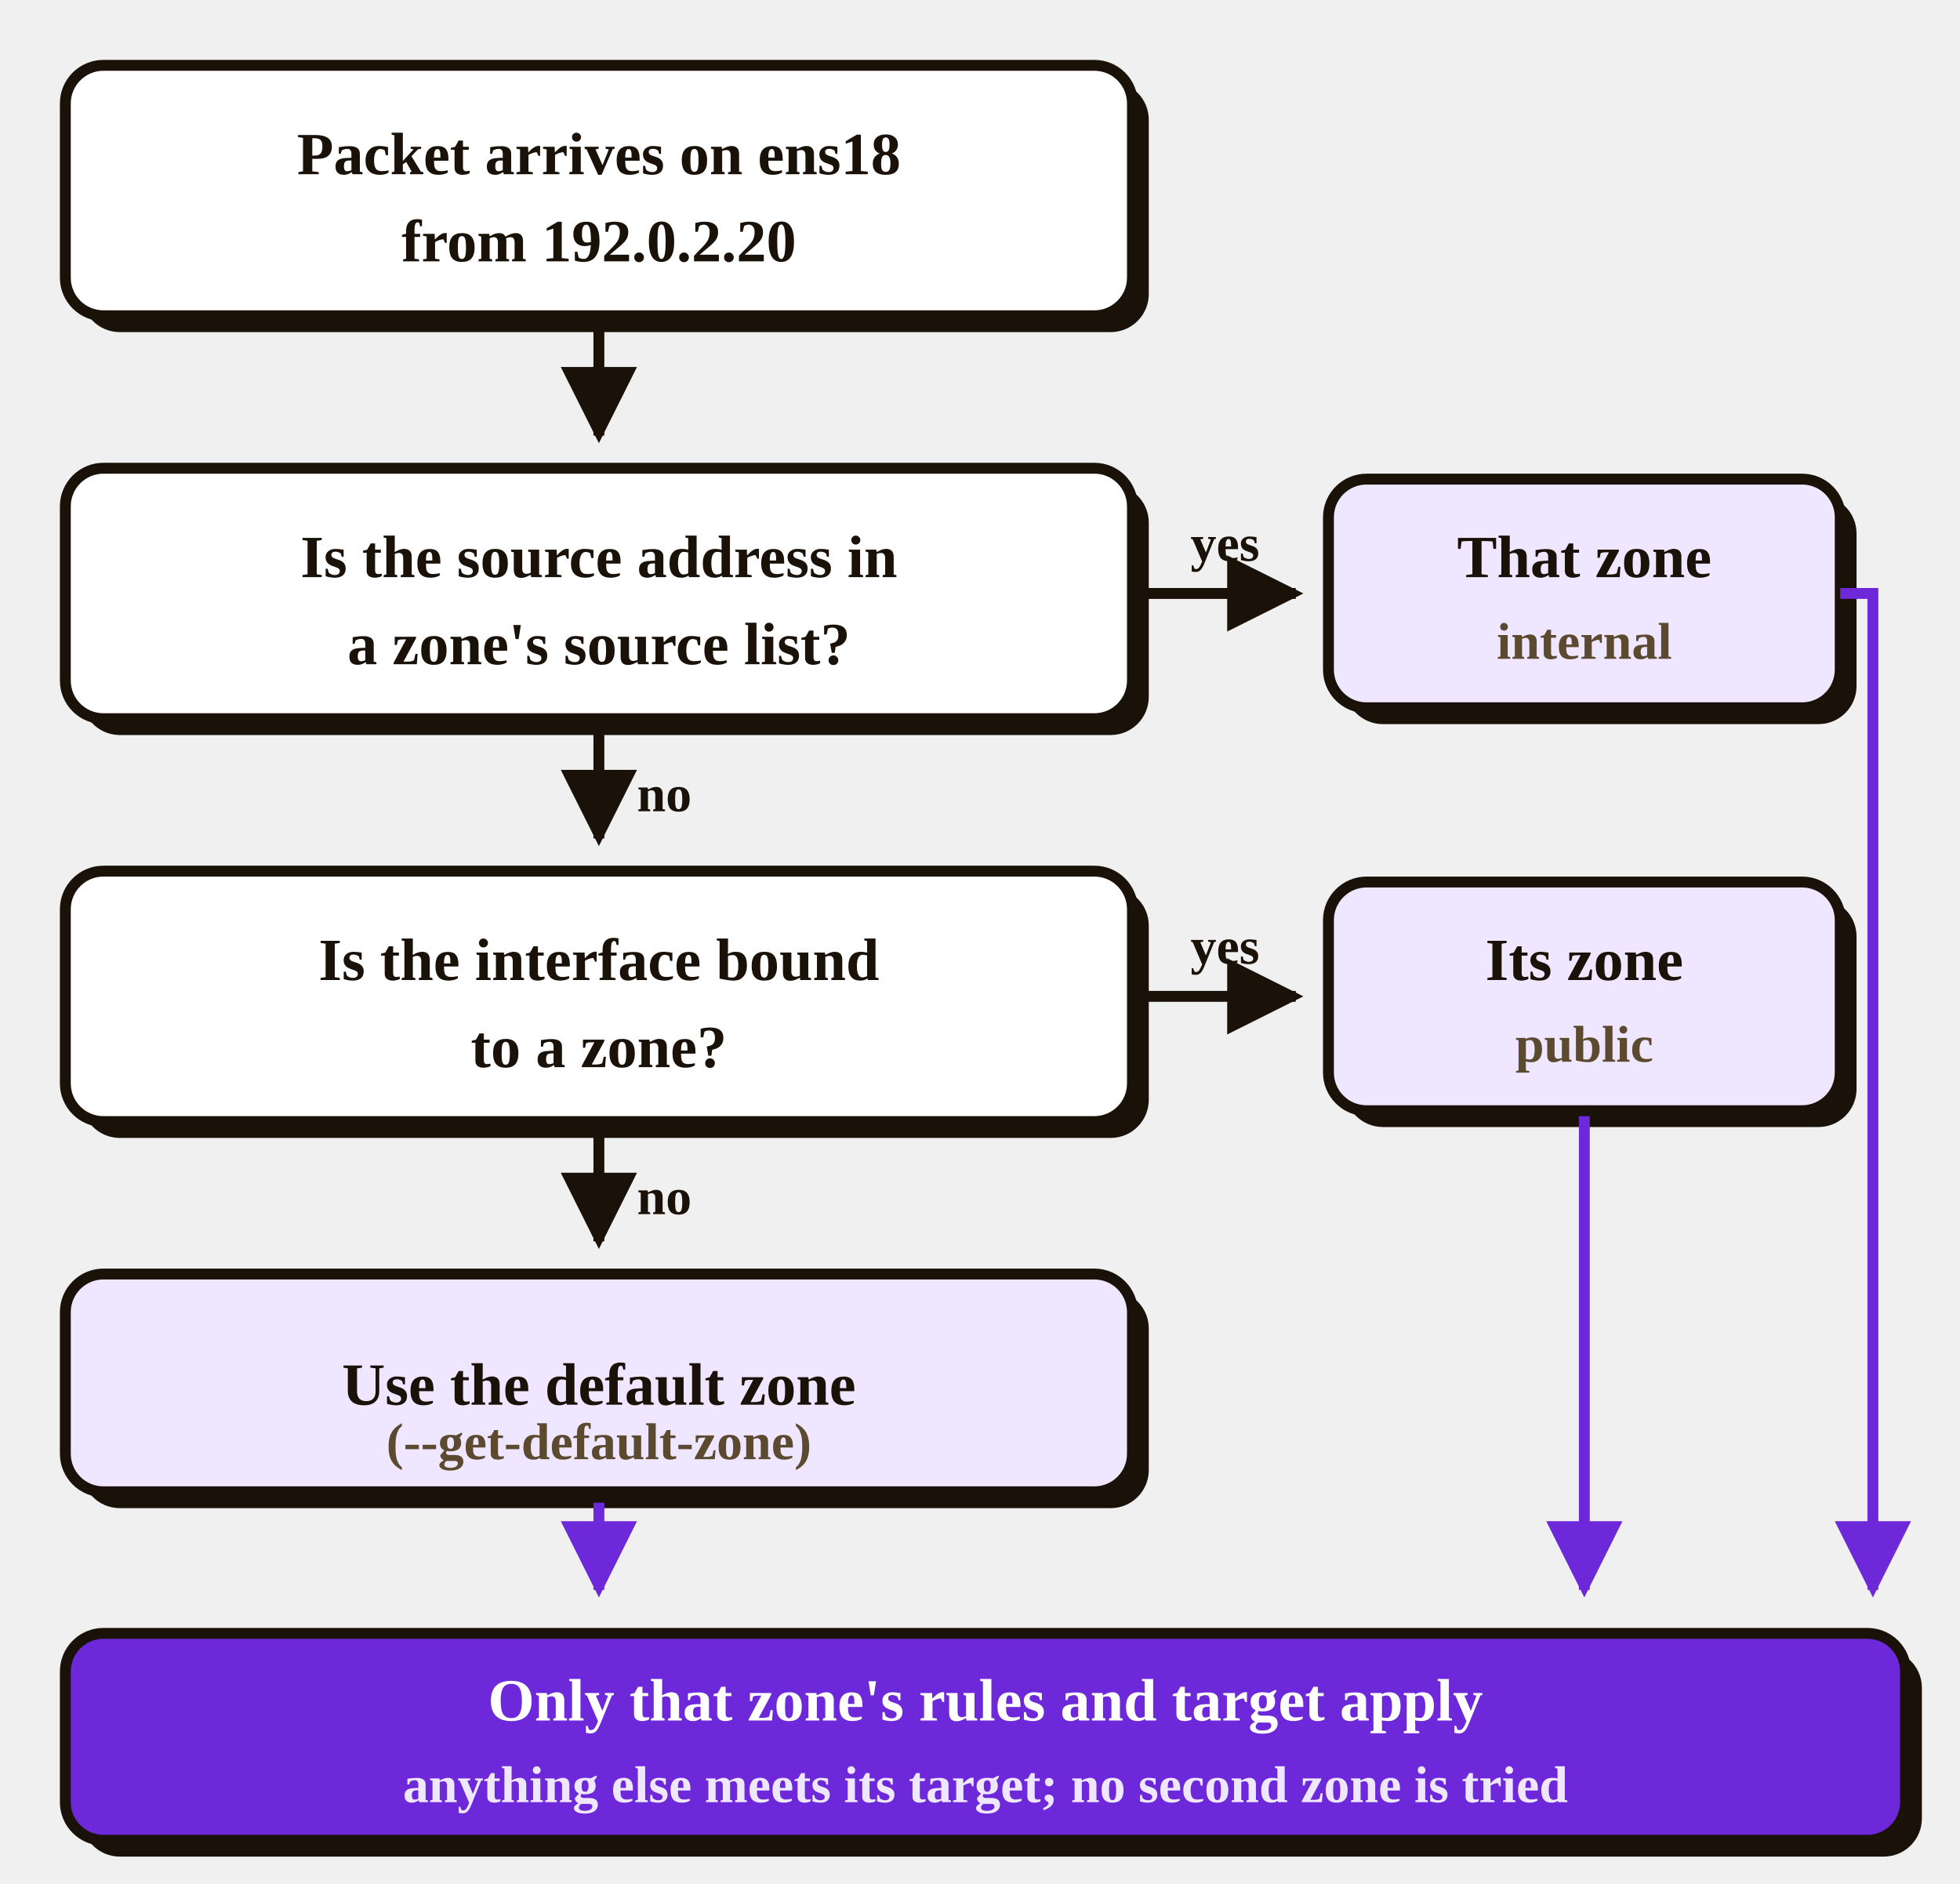
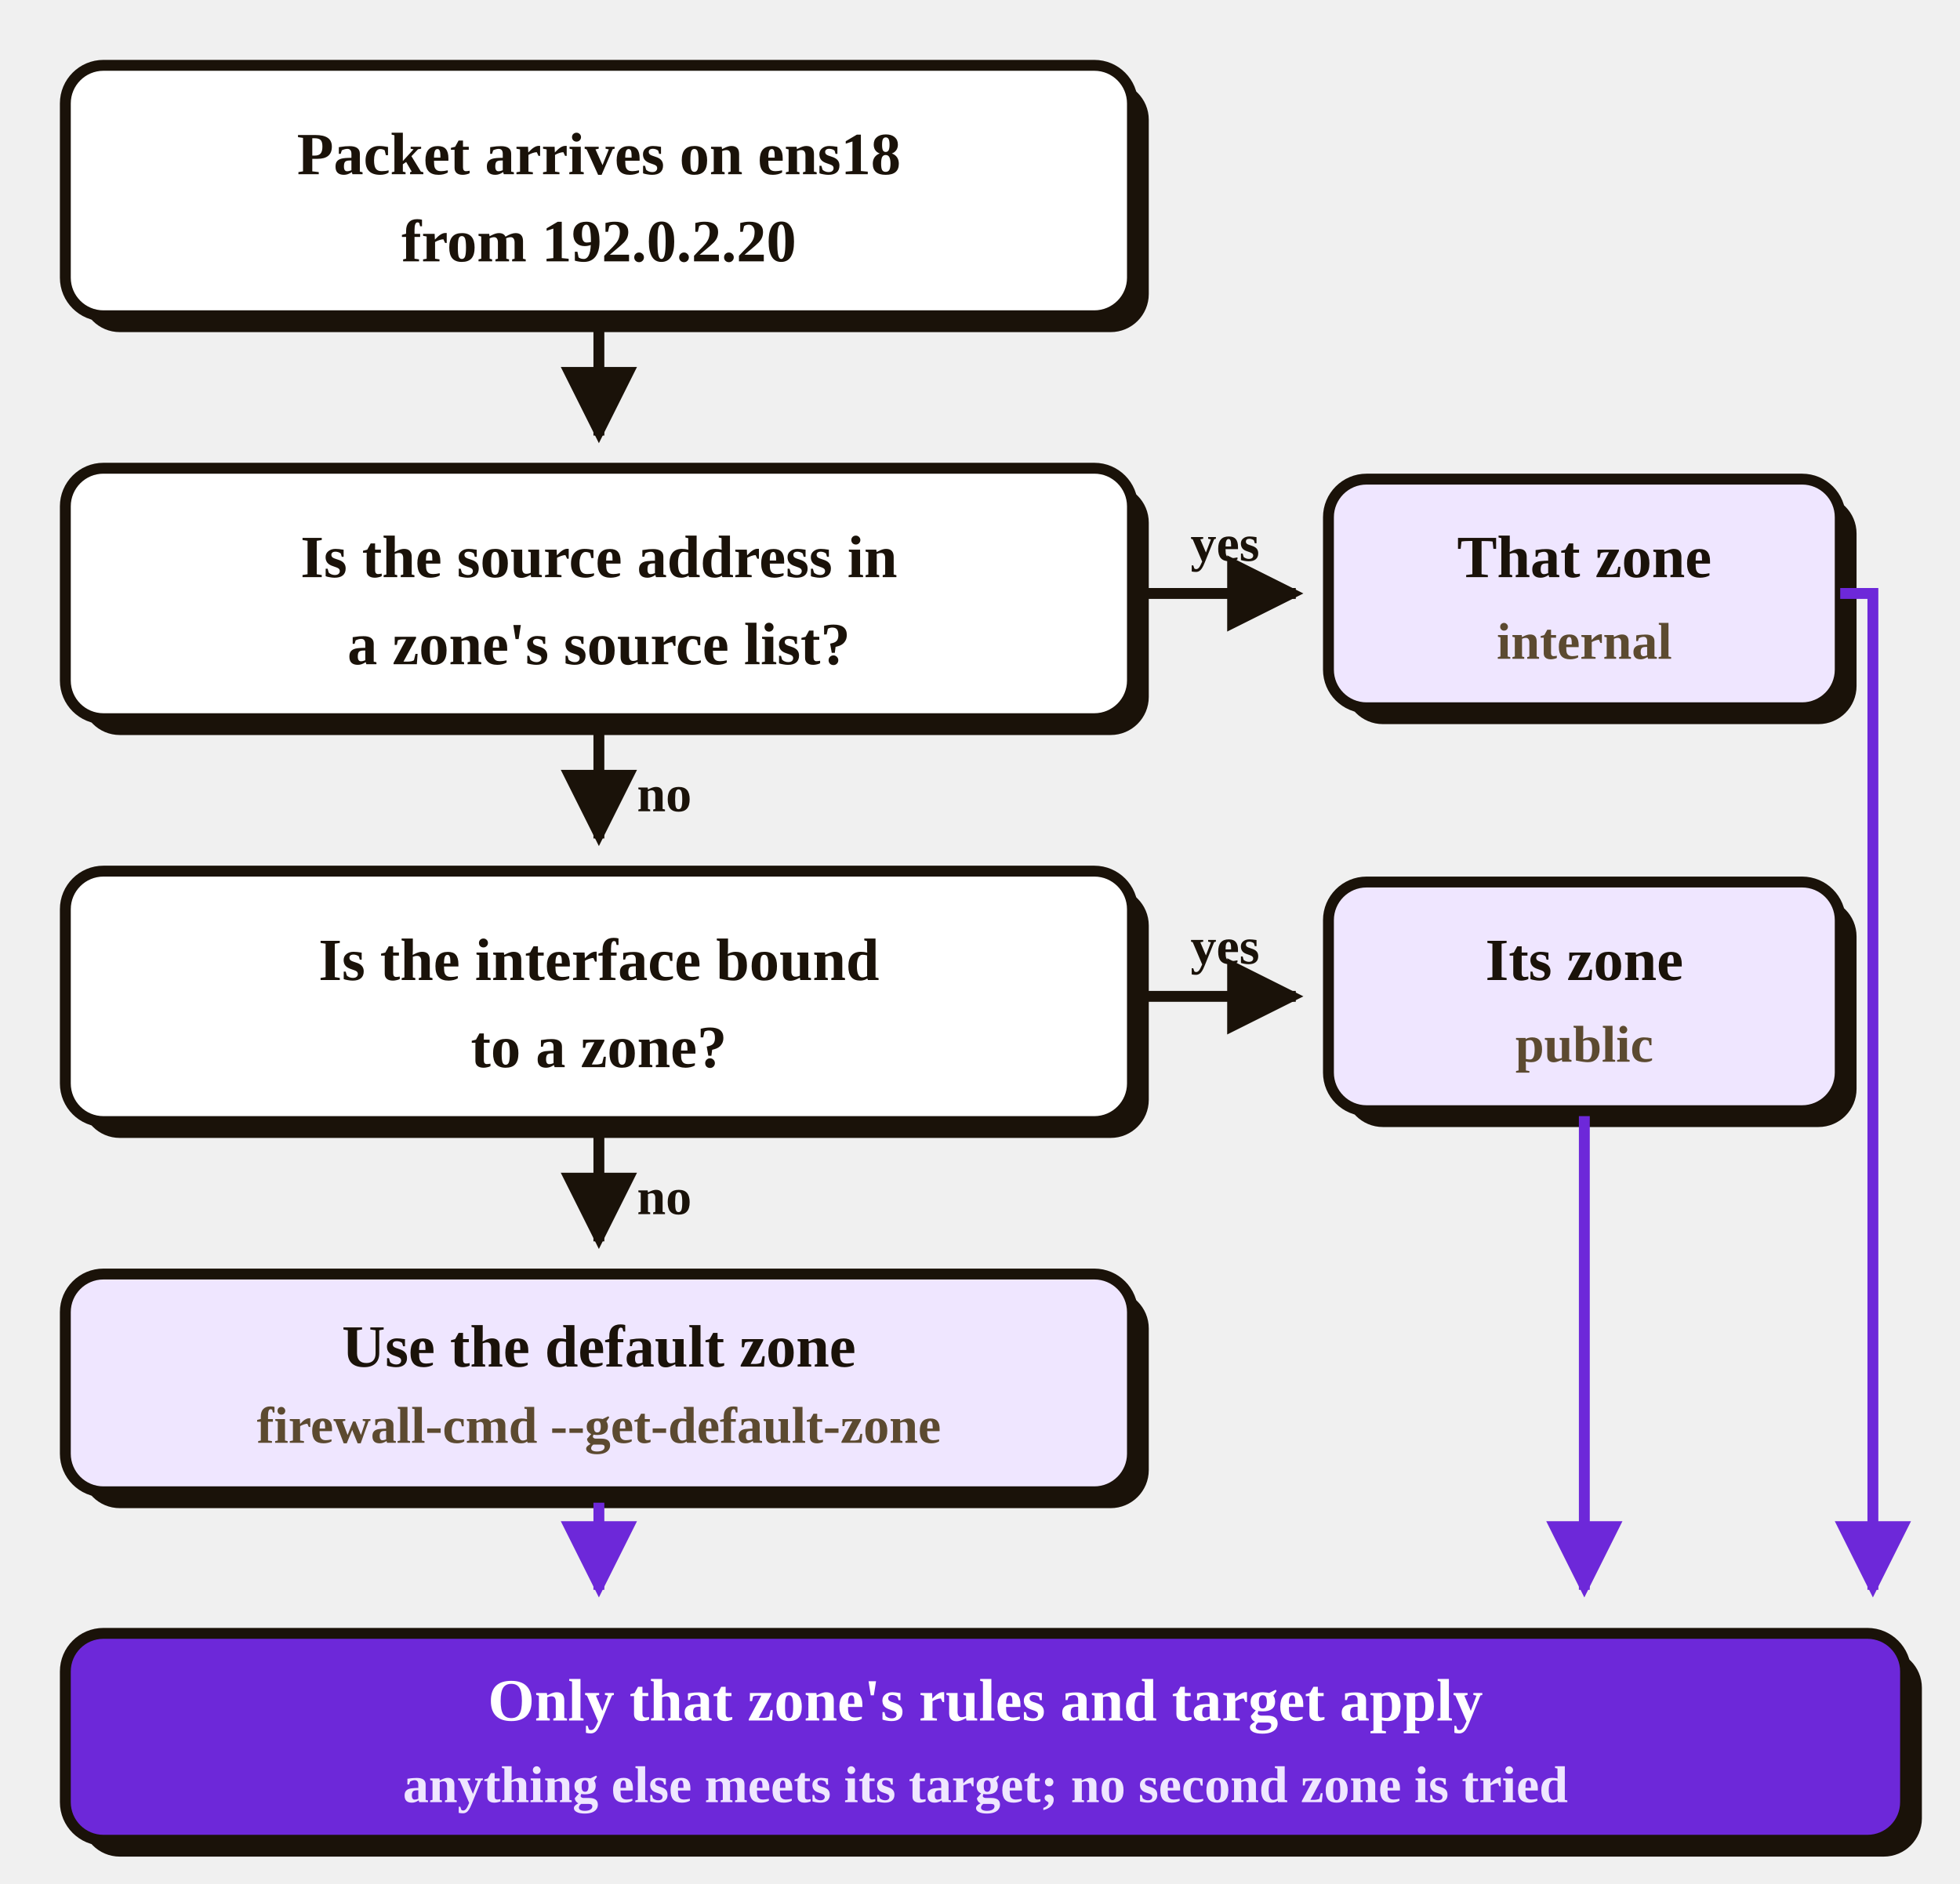
<svg xmlns="http://www.w3.org/2000/svg" viewBox="0 0 360 346" role="img" aria-label="firewalld checks the packet's source address against zone sources first, then the zone of the arriving interface, then falls back to the default zone; only that one zone's rules apply">
  <defs>
    <marker id="zs-ink" viewBox="0 0 10 10" refX="9" refY="5" markerWidth="7" markerHeight="7" orient="auto-start-reverse">
      <path d="M0 0L10 5L0 10z" fill="#1a1209" />
    </marker>
    <marker id="zs-pur" viewBox="0 0 10 10" refX="9" refY="5" markerWidth="7" markerHeight="7" orient="auto-start-reverse">
      <path d="M0 0L10 5L0 10z" fill="#6d28d9" />
    </marker>
  </defs>
  <g>
    <rect x="15" y="15" width="196" height="46" rx="7" fill="#1a1209" />
    <rect x="12" y="12" width="196" height="46" rx="7" fill="#fff" stroke="#1a1209" stroke-width="2" />
    <rect x="15" y="89" width="196" height="46" rx="7" fill="#1a1209" />
    <rect x="12" y="86" width="196" height="46" rx="7" fill="#fff" stroke="#1a1209" stroke-width="2" />
    <rect x="15" y="163" width="196" height="46" rx="7" fill="#1a1209" />
    <rect x="12" y="160" width="196" height="46" rx="7" fill="#fff" stroke="#1a1209" stroke-width="2" />
    <rect x="15" y="237" width="196" height="40" rx="7" fill="#1a1209" />
    <rect x="12" y="234" width="196" height="40" rx="7" fill="#efe6ff" stroke="#1a1209" stroke-width="2" />
  </g>
  <g font-size="11" font-weight="700" fill="#1a1209" text-anchor="middle">
    <text x="110" y="32">Packet arrives on ens18</text>
    <text x="110" y="48">from 192.0.2.20</text>
    <text x="110" y="106">Is the source address in</text>
    <text x="110" y="122">a zone's source list?</text>
    <text x="110" y="180">Is the interface bound</text>
    <text x="110" y="196">to a zone?</text>
-     <text x="110" y="258">Use the default zone</text>
+     <text x="110" y="251">Use the default zone</text>
  </g>
  <path d="M110 60V80" stroke="#1a1209" stroke-width="2" fill="none" marker-end="url(#zs-ink)" />
  <g>
    <rect x="247" y="91" width="94" height="42" rx="7" fill="#1a1209" />
    <rect x="244" y="88" width="94" height="42" rx="7" fill="#efe6ff" stroke="#1a1209" stroke-width="2" />
    <rect x="247" y="165" width="94" height="42" rx="7" fill="#1a1209" />
    <rect x="244" y="162" width="94" height="42" rx="7" fill="#efe6ff" stroke="#1a1209" stroke-width="2" />
  </g>
  <g font-size="11" font-weight="700" fill="#1a1209" text-anchor="middle">
    <text x="291" y="106">That zone</text>
    <text x="291" y="180">Its zone</text>
  </g>
  <g font-size="9.5" font-weight="600" fill="#5c4a30" text-anchor="middle">
    <text x="291" y="121" class="mono">internal</text>
    <text x="291" y="195" class="mono">public</text>
-     <text x="110" y="268">(--get-default-zone)</text>
+     <text x="110" y="265" class="mono">firewall-cmd --get-default-zone</text>
  </g>
  <g stroke="#1a1209" stroke-width="2" fill="none" marker-end="url(#zs-ink)">
    <path d="M210 109H238" />
    <path d="M210 183H238" />
  </g>
  <g font-size="9.5" font-weight="800" fill="#1a1209" text-anchor="middle">
    <text x="225" y="103">yes</text>
    <text x="225" y="177">yes</text>
  </g>
  <g stroke="#1a1209" stroke-width="2" fill="none" marker-end="url(#zs-ink)">
    <path d="M110 134V154" />
    <path d="M110 208V228" />
  </g>
  <g font-size="9.5" font-weight="800" fill="#1a1209">
    <text x="117" y="149">no</text>
    <text x="117" y="223">no</text>
  </g>
  <g stroke="#6d28d9" stroke-width="2" fill="none" marker-end="url(#zs-pur)">
    <path d="M338 109H344V292" />
    <path d="M291 205V292" />
    <path d="M110 276V292" />
  </g>
  <rect x="15" y="303" width="338" height="38" rx="7" fill="#1a1209" />
  <rect x="12" y="300" width="338" height="38" rx="7" fill="#6d28d9" stroke="#1a1209" stroke-width="2" />
  <text x="181" y="316" text-anchor="middle" font-size="11" font-weight="800" fill="#fff">Only that zone's rules and target apply</text>
  <text x="181" y="331" text-anchor="middle" font-size="9.5" font-weight="600" fill="#efe6ff">anything else meets its target; no second zone is tried</text>
</svg>
